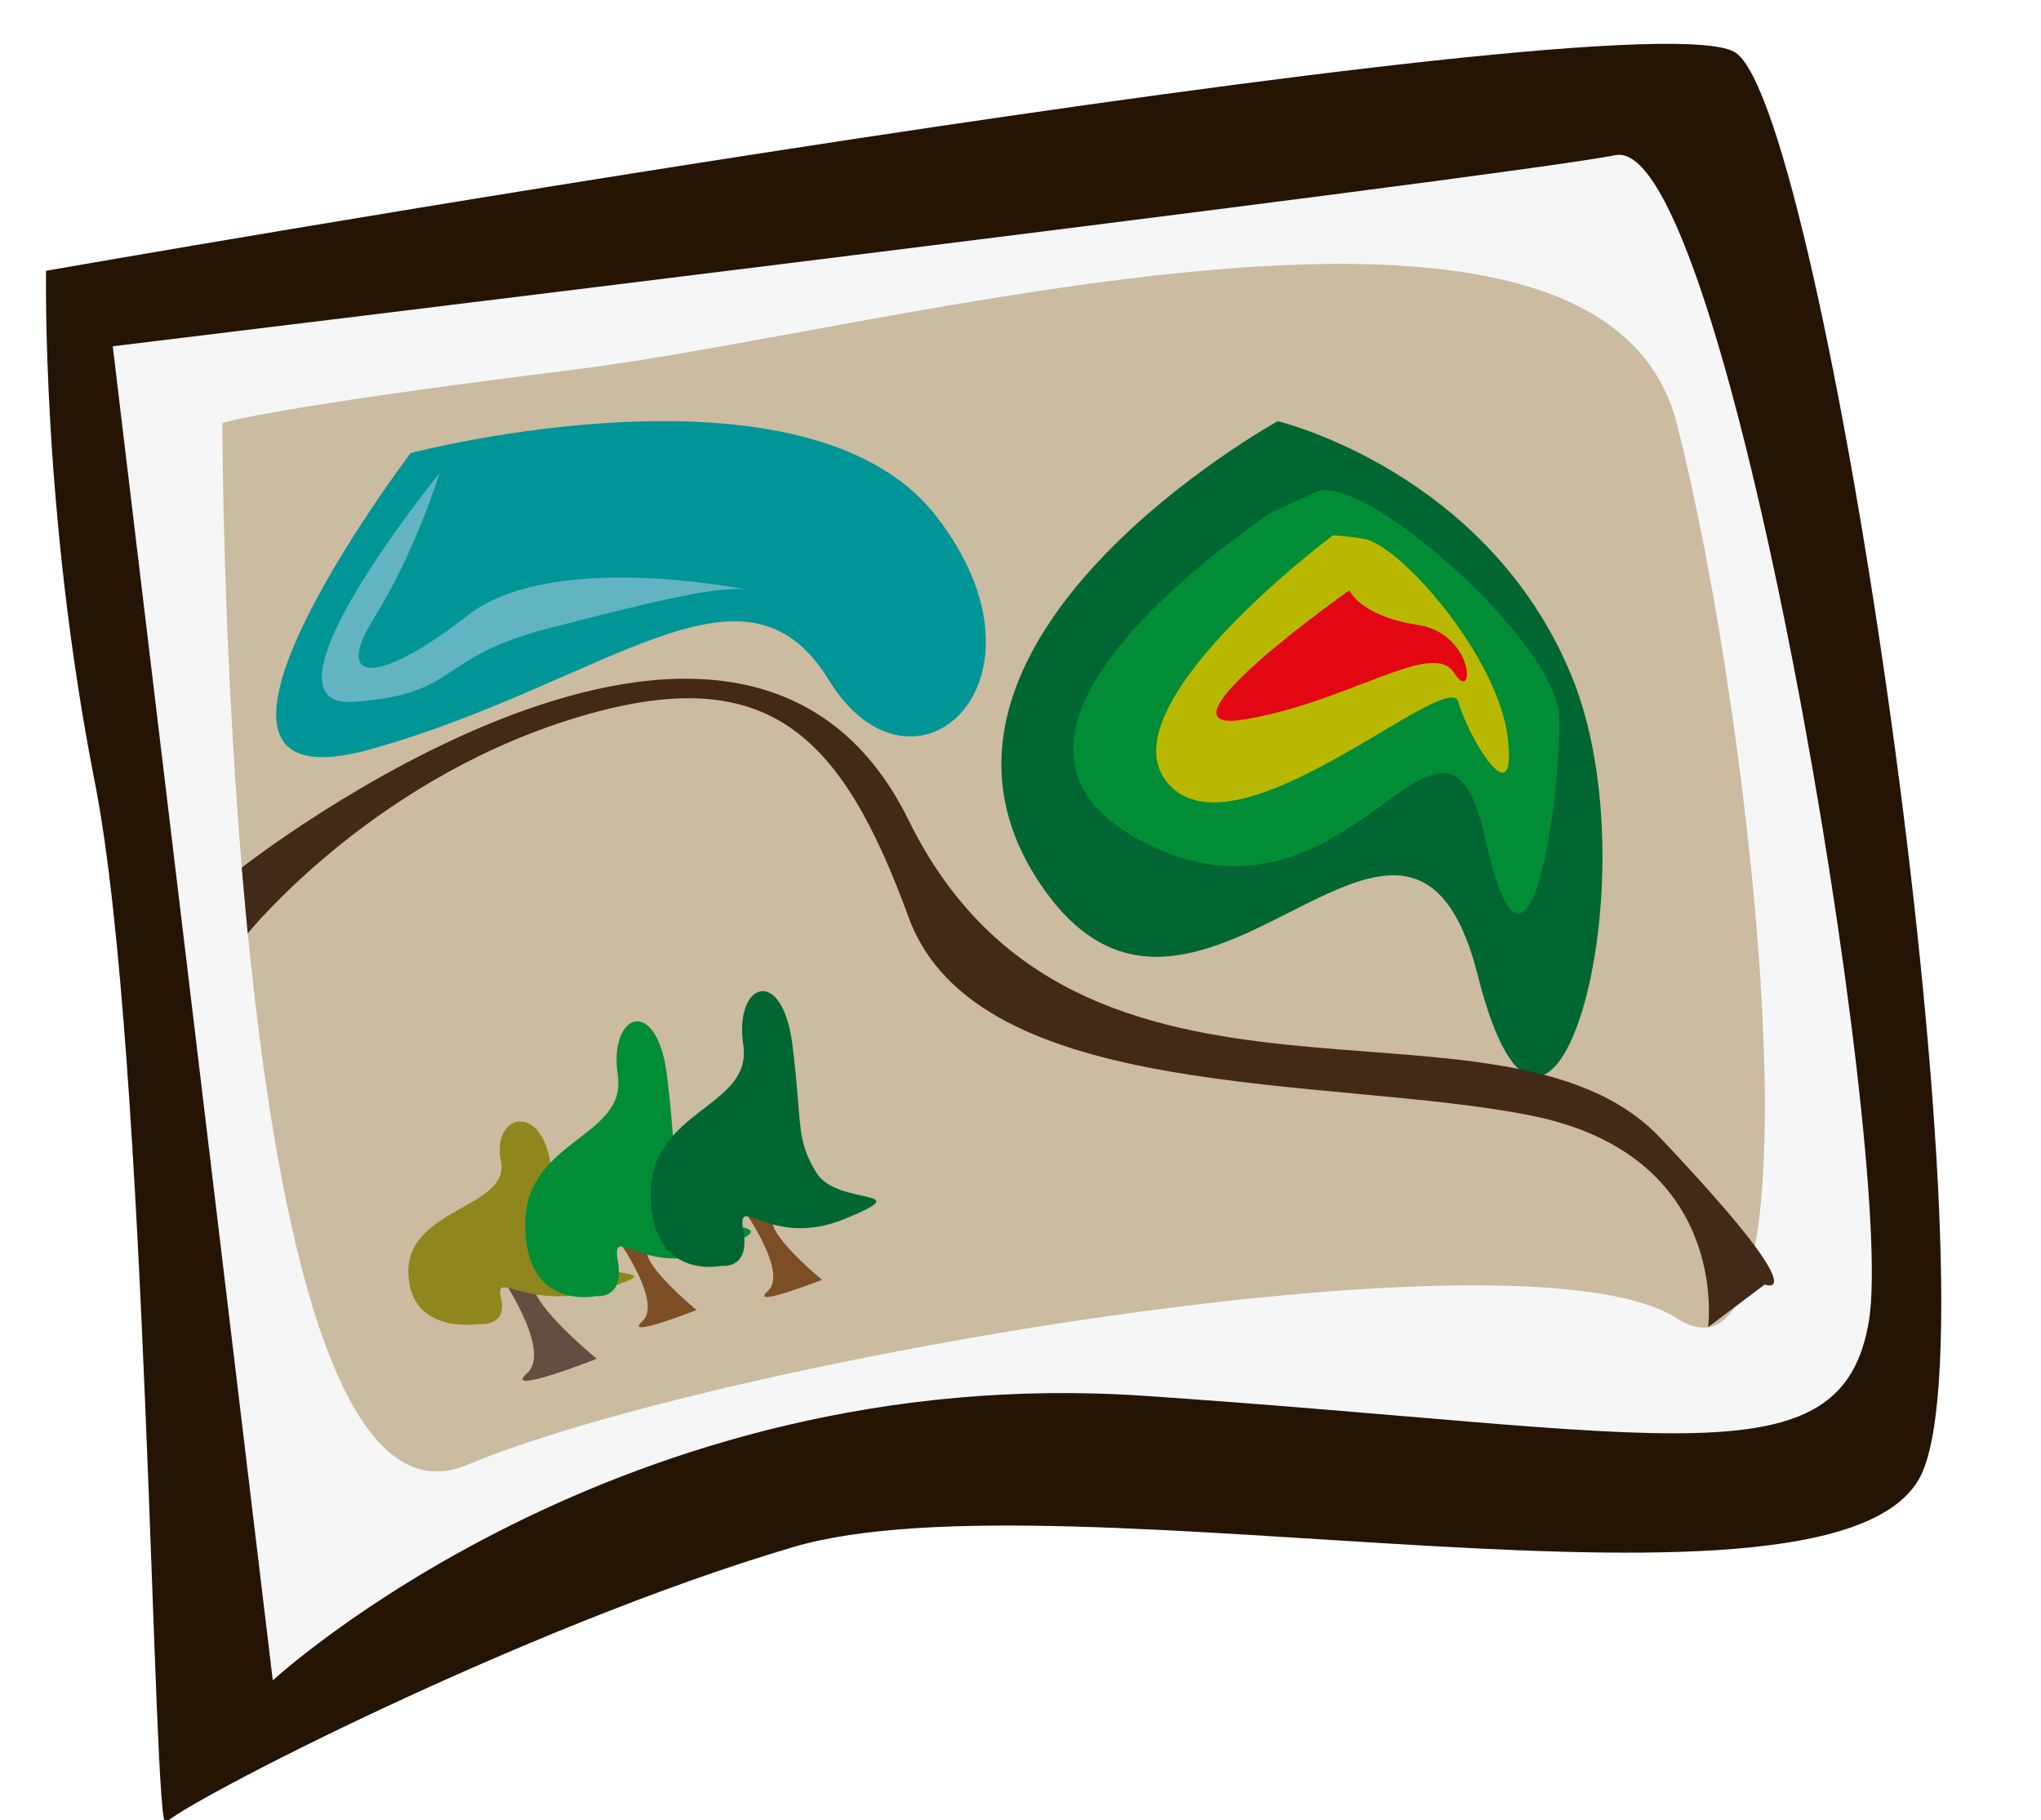
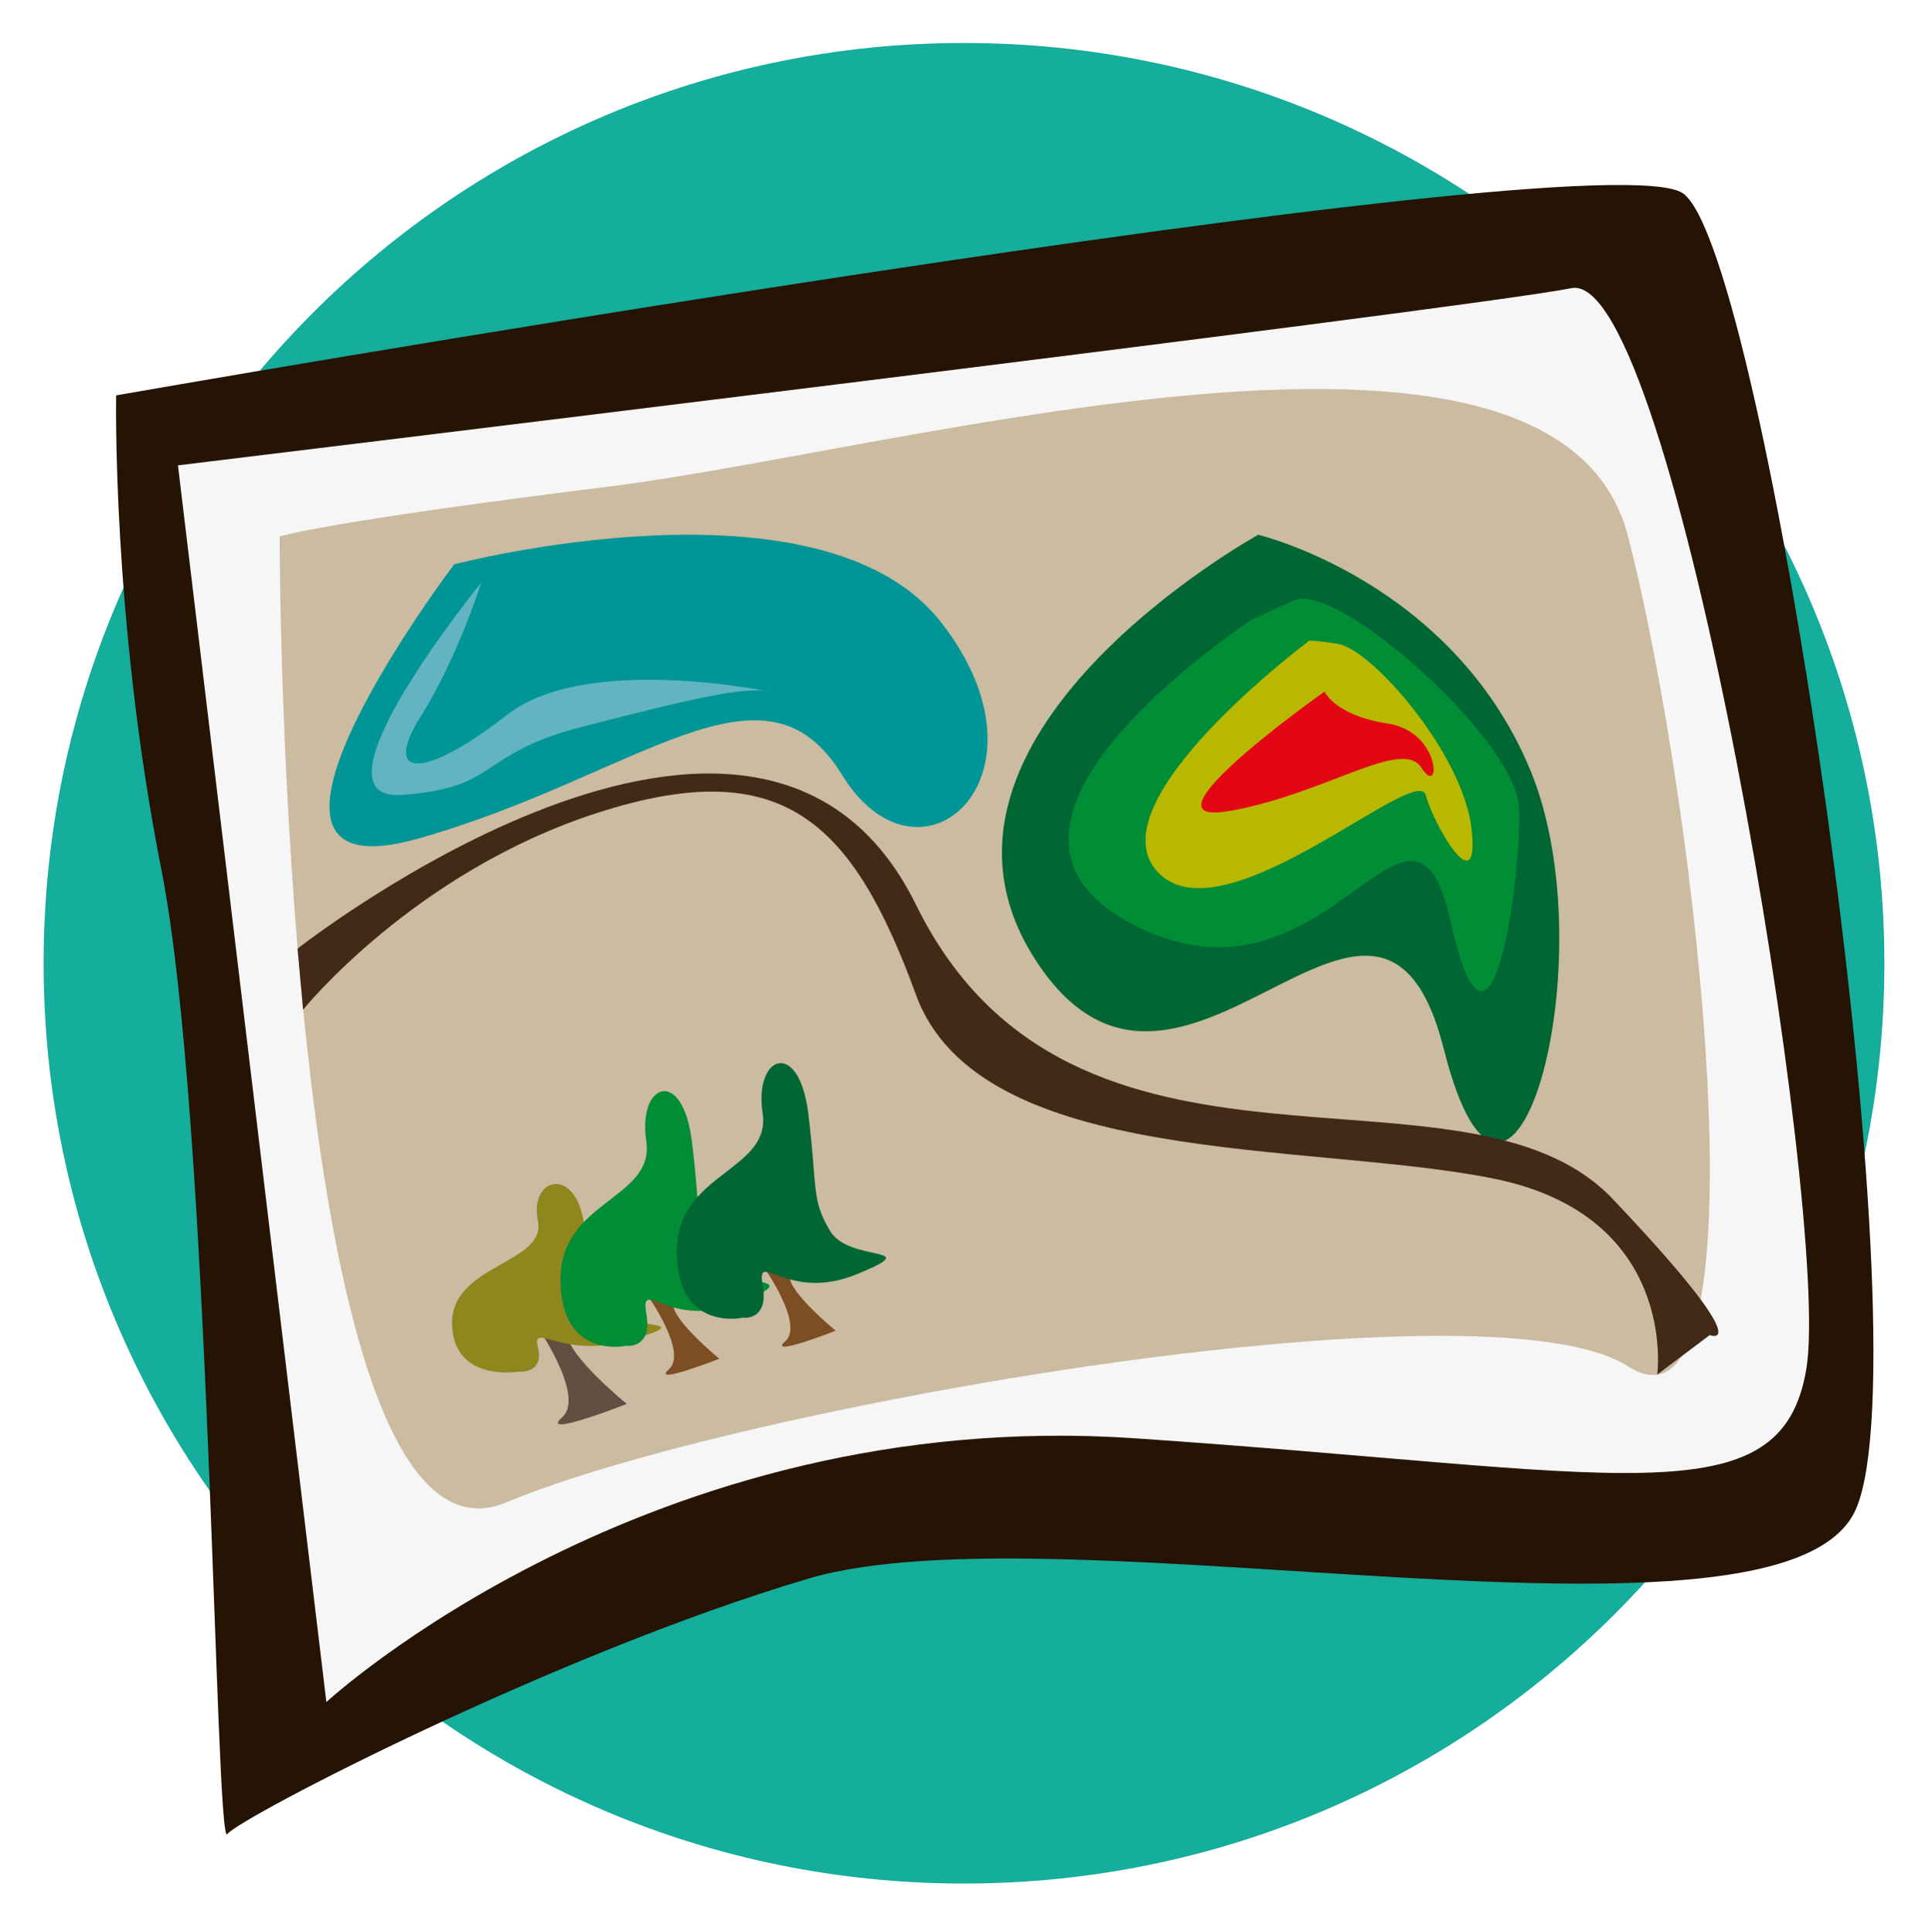
- <svg xmlns="http://www.w3.org/2000/svg" version="1.1" id="Capa_1" x="0px" y="0px" viewBox="0 0 99.21 88.44" style="enable-background:new 0 0 99.21 88.44;" xml:space="preserve">
-   <style type="text/css">
- 	.st0{fill:#251403;}
- 	.st1{fill:#F6F6F6;}
- 	.st2{fill:#CBBBA0;}
- 	.st3{fill:#009597;}
- 	.st4{fill:#006633;}
- 	.st5{fill:#008D36;}
- 	.st6{fill:#B9B800;}
- 	.st7{fill:#E30613;}
- 	.st8{fill:#432918;}
- 	.st9{fill:#634E42;}
- 	.st10{fill:#8F861D;}
- 	.st11{fill:#7D4E24;}
- 	.st12{fill:#62B4C3;}
- </style>
+ <svg xmlns="http://www.w3.org/2000/svg" version="1.1" id="Capa_1" x="0px" y="0px" width="283.465px" height="283.464px" viewBox="155.907 279.213 283.465 283.464" enable-background="new 155.907 279.213 283.465 283.464" xml:space="preserve">
+   <circle fill="#15AD9B" cx="297.402" cy="420.618" r="135.094" />
  <g>
-     <path class="st0" d="M2.24,13.16c0,0,77.81-13.62,82.14-10.59c4.32,3.03,12.75,60.3,9.08,68.95c-3.67,8.65-41.72-0.22-54.9,3.67   S8.72,87.73,8.07,88.59C7.42,89.46,7.21,51.2,4.61,38.02S2.24,13.16,2.24,13.16z" />
-     <path class="st1" d="M5.48,16.83l7.78,64.84c0,0,16.86-15.56,42.36-13.83s33.93,4.32,35.23-3.67c1.3-8-6.92-57.71-12.32-56.63   C73.13,8.62,5.48,16.83,5.48,16.83z" />
-     <path class="st2" d="M10.81,20.56c0,0,0,55.63,11.89,50.64c11.89-4.99,51.39-11.89,58.8-7.13c7.41,4.75,3.73-29,0-43.51   c-3.73-14.5-38.15-4.52-53.41-2.62S10.81,20.56,10.81,20.56z" />
-     <path class="st3" d="M19.96,22.02c0,0-13.35,17.63-1.89,14.38c11.46-3.24,18.1-10.06,22.21-3.36s11.5,0.05,5.19-8   S19.96,22.02,19.96,22.02z" />
-     <path class="st4" d="M62.11,20.47c0,0-19.24,10.62-11.67,22.3s17.94-9.05,21.4,4.66c3.46,13.71,8.65-4.66,4.54-14.61   C72.27,22.89,62.11,20.47,62.11,20.47z" />
-     <path class="st5" d="M63.28,23.91c0,0-18.3,11.25-7.93,16.89s14.75-9.53,16.86,0c2.11,9.53,3.73-2.46,3.57-6.03   c-0.16-3.57-9.55-11.89-11.8-10.86c-2.25,1.03-2.25,1.03-2.25,1.03" />
-     <path class="st6" d="M64.73,26.07c0,0-11.29,8.43-7.89,12.08s13.56-5.77,14.05-4.03c0.49,1.74,2.86,5.68,2.4,1.74   c-0.46-3.94-5.24-9.4-7-9.67C64.54,25.91,64.73,26.07,64.73,26.07z" />
-     <path class="st7" d="M65.59,28.69c0,0-10.1,7.13-5.05,6.27s9.11-3.89,10.13-2.27c1.03,1.62,1.05-1.89-1.76-2.32   C66.11,29.94,65.59,28.69,65.59,28.69z" />
-     <path class="st8" d="M11.75,42.17c0,0,24.2-19.03,32.42-2.3s28.75,7.22,36.53,15.43s5.08,7.13,5.08,7.13l-2.75,2.07   c0,0,1.13-8.33-8.6-10.28s-26.94-0.54-30.26-9.63c-3.32-9.08-6.97-12.66-16.64-9.56S12.04,45.37,12.04,45.37L11.75,42.17z" />
-     <path class="st9" d="M24.21,61.82c0,0,2.67,3.8,1.41,4.92c-1.27,1.13,3.39-0.7,3.39-0.7s-3.11-2.53-3.11-3.66   C25.9,61.25,24.21,61.82,24.21,61.82z" />
-     <path class="st10" d="M23.3,64.35c0,0-3.41,0.56-3.45-2.53c-0.04-3.1,4.96-3.13,4.5-5.38c-0.46-2.25,1.9-2.88,2.39,0   c0.49,2.88,0.14,3.34,1.16,4.57c1.02,1.23,5.08,0.53,1.41,1.65c-3.67,1.12-5.3-1-4.96,0.42C24.7,64.5,23.3,64.35,23.3,64.35z" />
+     <path fill="#251403" d="M172.954,337.249c0,0,217.862-38.137,229.987-29.652c12.096,8.484,35.697,168.834,25.423,193.054   c-10.276,24.22-116.813-0.614-153.715,10.275c-36.904,10.894-83.551,35.112-85.371,37.521c-1.82,2.434-2.408-104.689-9.688-141.592   C172.31,369.95,172.954,337.249,172.954,337.249z" />
+     <path fill="#F6F6F6" d="M182.026,347.523l21.784,181.548c0,0,47.208-43.567,118.605-38.724   c71.397,4.845,95.002,12.098,98.642-10.275c3.64-22.399-19.377-161.583-34.495-158.56   C371.44,324.536,182.026,347.523,182.026,347.523z" />
+     <path fill="#CBBBA0" d="M196.95,357.968c0,0,0,155.758,33.291,141.788s143.886-33.29,164.635-19.964   c20.748,13.3,10.442-81.197,0-121.824c-10.442-40.6-106.817-12.657-149.544-7.336C202.606,355.952,196.95,357.968,196.95,357.968z" />
+     <path fill="#009597" d="M222.57,362.055c0,0-37.379,49.363-5.292,40.263c32.088-9.072,50.679-28.167,62.187-9.407   c11.507,18.76,32.2,0.139,14.532-22.4C276.327,347.971,222.57,362.055,222.57,362.055z" />
+     <path fill="#006633" d="M340.587,357.714c0,0-53.871,29.736-32.675,62.439c21.194,32.703,50.23-25.34,59.918,13.047   c9.688,38.388,24.219-13.047,12.711-40.907C369.033,364.491,340.587,357.714,340.587,357.714z" />
+     <path fill="#008D36" d="M343.862,367.346c0,0-51.239,31.499-22.202,47.291c29.034,15.792,41.298-26.683,47.206,0   c5.907,26.685,10.443-6.887,9.996-16.883c-0.449-9.996-26.74-33.292-33.04-30.408s-6.3,2.884-6.3,2.884" />
+     <path fill="#B9B800" d="M347.922,373.395c0,0-31.61,23.603-22.09,33.822c9.519,10.221,37.965-16.154,39.338-11.283   c1.371,4.872,8.006,15.903,6.721,4.872c-1.288-11.033-14.672-26.32-19.601-27.075C347.39,372.946,347.922,373.395,347.922,373.395z   " />
+     <path fill="#E30613" d="M350.329,380.73c0,0-28.278,19.964-14.139,17.557c14.139-2.408,25.508-10.893,28.363-6.356   c2.884,4.536,2.939-5.292-4.928-6.497C351.786,384.231,350.329,380.73,350.329,380.73z" />
+     <path fill="#432918" d="M199.582,418.473c0,0,67.758-53.282,90.774-6.44c23.015,46.845,80.497,20.216,102.28,43.203   c21.785,22.988,14.225,19.964,14.225,19.964l-7.701,5.795c0,0,3.166-23.322-24.078-28.781c-27.242-5.46-75.43-1.513-84.725-26.963   c-9.295-25.424-19.516-35.449-46.591-26.768c-27.075,8.68-43.372,28.951-43.372,28.951L199.582,418.473z" />
+     <path fill="#634E42" d="M234.469,473.492c0,0,7.476,10.64,3.948,13.777c-3.556,3.161,9.493-1.962,9.493-1.962   s-8.709-7.083-8.709-10.247S234.469,473.492,234.469,473.492z" />
+     <path fill="#8F861D" d="M231.921,480.578c0,0-9.547,1.566-9.659-7.086c-0.112-8.679,13.888-8.765,12.599-15.063   c-1.288-6.3,5.321-8.063,6.692,0c1.373,8.063,0.392,9.352,3.248,12.795c2.856,3.444,14.224,1.485,3.948,4.62   c-10.275,3.136-14.839-2.799-13.888,1.176C235.842,480.995,231.921,480.578,231.921,480.578z" />
    <g>
-       <path class="st11" d="M30.12,60.38c0,0,2.09,2.96,1.1,3.84c-0.99,0.88,2.64-0.55,2.64-0.55s-2.42-1.98-2.42-2.85    S30.12,60.38,30.12,60.38z" />
-       <path class="st5" d="M28.98,62.99c0,0-3.41,0.76-3.45-3.43s4.96-4.24,4.5-7.3c-0.46-3.05,1.9-3.91,2.39,0    c0.49,3.91,0.14,4.53,1.16,6.2s5.08,0.72,1.41,2.24c-3.67,1.52-5.3-1.35-4.96,0.57C30.37,63.19,28.98,62.99,28.98,62.99z" />
+       <path fill="#7D4E24" d="M251.017,469.46c0,0,5.851,8.287,3.08,10.75c-2.771,2.465,7.392-1.537,7.392-1.537    s-6.775-5.545-6.775-7.98C254.713,468.255,251.017,469.46,251.017,469.46z" />
+       <path fill="#008D36" d="M247.824,476.767c0,0-9.547,2.129-9.659-9.603c-0.112-11.732,13.887-11.873,12.6-20.439    c-1.288-8.54,5.32-10.948,6.69,0c1.373,10.947,0.393,12.682,3.249,17.359c2.856,4.675,14.224,2.016,3.948,6.271    c-10.275,4.256-14.84-3.779-13.887,1.596C251.717,477.329,247.824,476.767,247.824,476.767z" />
    </g>
    <g>
-       <path class="st11" d="M36.22,58.91c0,0,2.09,2.96,1.1,3.84c-0.99,0.88,2.64-0.55,2.64-0.55s-2.42-1.98-2.42-2.85    S36.22,58.91,36.22,58.91z" />
-       <path class="st4" d="M35.08,61.52c0,0-3.41,0.76-3.45-3.43s4.96-4.24,4.5-7.3c-0.46-3.05,1.9-3.91,2.39,0    c0.49,3.91,0.14,4.53,1.16,6.2c1.02,1.67,5.08,0.72,1.41,2.24c-3.67,1.52-5.3-1.35-4.96,0.57C36.48,61.72,35.08,61.52,35.08,61.52    z" />
+       <path fill="#7D4E24" d="M268.095,465.344c0,0,5.852,8.288,3.081,10.752c-2.772,2.466,7.391-1.54,7.391-1.54    s-6.775-5.545-6.775-7.979C271.792,464.139,268.095,465.344,268.095,465.344z" />
+       <path fill="#006633" d="M264.904,472.653c0,0-9.547,2.128-9.66-9.604c-0.111-11.731,13.888-11.872,12.6-20.439    c-1.288-8.54,5.32-10.948,6.691,0c1.373,10.948,0.393,12.683,3.249,17.36c2.856,4.676,14.223,2.016,3.948,6.27    c-10.276,4.258-14.84-3.778-13.888,1.597C268.824,473.213,264.904,472.653,264.904,472.653z" />
    </g>
-     <path class="st12" d="M21.37,22.99c0,0-9.35,11.49-4.16,11.12s3.95-2.15,9.41-3.56s8.6-2.16,9.89-1.86   c1.29,0.3-9.35-2.24-13.78,1.22s-6.54,3.3-4.54,0.11S21.37,22.99,21.37,22.99z" />
+     <path fill="#62B4C3" d="M226.517,364.771c0,0-26.18,32.172-11.648,31.136s11.06-6.021,26.347-9.968   c15.288-3.948,24.079-6.047,27.691-5.208c3.612,0.841-26.179-6.271-38.583,3.417c-12.404,9.687-18.311,9.24-12.711,0.308   C223.213,375.523,226.517,364.771,226.517,364.771z" />
  </g>
</svg>
